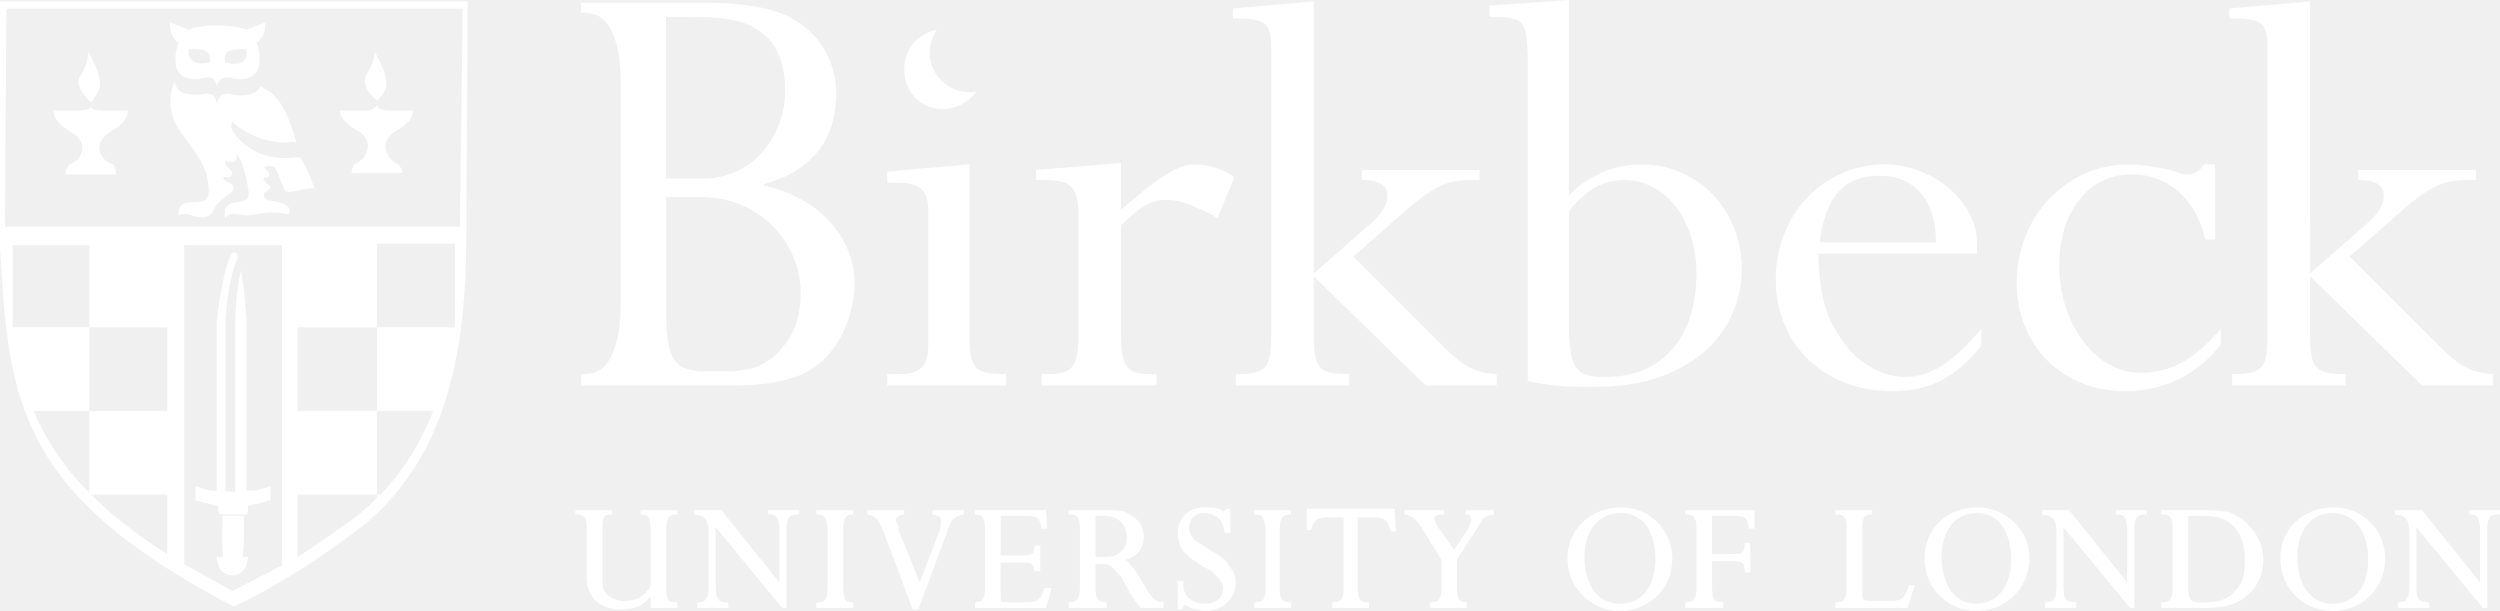
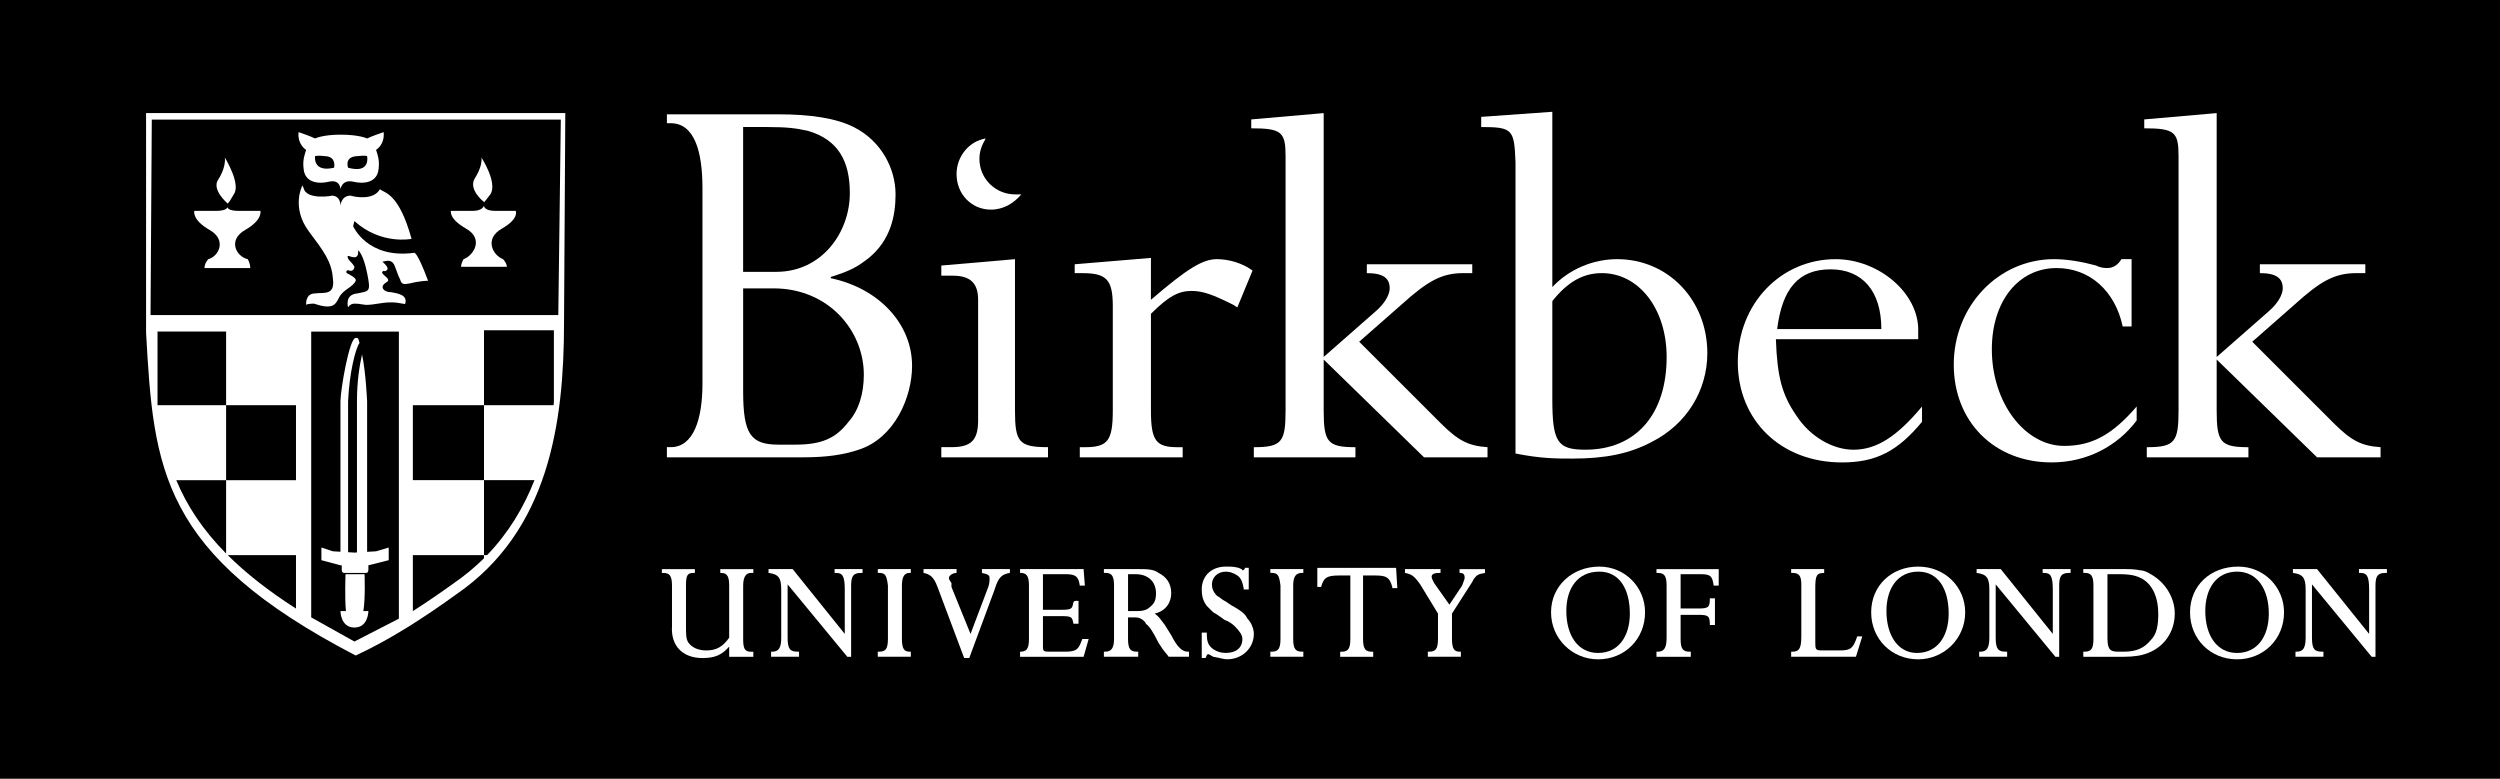
- <svg xmlns="http://www.w3.org/2000/svg" width="161" height="39.338" viewBox="0 0 161 39.338">
-   <path d="M49.194 11.956v-.09c1.46-.458 1.917-.73 2.738-1.37 1.55-1.278 1.917-3.013 1.917-4.564 0-1.826-1.006-3.833-3.013-4.837-1.278-.64-3.103-.913-5.385-.913h-8.031v.64h.274c1.735 0 2.282 2.098 2.282 4.653v14.057c0 2.554-.64 4.564-2.282 4.564h-.274v.73h9.766c1.735 0 2.92-.185 4.016-.548 2.556-.82 3.833-3.742 3.833-6.024 0-3.012-2.373-5.567-5.84-6.298zm-6.298-10.86h1.734c1.46 0 2.1.09 2.92.273 2.19.638 3.012 2.19 3.012 4.472 0 2.83-2.007 5.66-5.293 5.66h-2.374v-10.407zm7.574 21.174c-.91 1.188-1.915 1.643-3.832 1.643h-1.186c-2.008 0-2.555-.73-2.555-3.834v-7.393h2.19c3.924 0 6.48 3.012 6.48 6.206 0 1.37-.364 2.554-1.096 3.377zm11.958-.823c0 2.282.274 2.65 2.373 2.65v.728h-7.665v-.73h.73c1.37 0 1.916-.456 1.916-1.918v-8.67c0-1.186-.547-1.733-1.824-1.733h-.82v-.73l5.292-.457v10.86zm9.767-7.939c2.647-2.28 3.742-2.92 4.747-2.92.82 0 1.825.273 2.555.82l-1.095 2.647-.275-.182c-1.46-.73-2.19-1.004-3.012-1.004-.913 0-1.642.364-2.92 1.643v6.936c0 2.19.365 2.646 1.917 2.646h.365v.73h-7.392v-.73h.365c1.642 0 2.007-.457 2.007-2.647v-7.485c0-1.916-.457-2.373-2.19-2.373h-.548v-.64l5.475-.456v3.012zm12.412 4.107l3.74-3.286c.64-.55 1.004-1.188 1.004-1.644 0-.73-.454-1.095-1.64-1.095v-.638h7.574v.64h-.64c-1.55 0-2.554.546-4.47 2.28l-3.015 2.648 5.843 5.84c1.277 1.277 2.008 1.643 3.378 1.734v.73h-4.564l-7.21-7.028v3.65c0 2.282.273 2.647 2.28 2.647v.73h-7.3v-.73c2.007 0 2.28-.365 2.28-2.647v-18.252c0-1.734-.274-2.008-2.464-2.008v-.638l5.204-.456v17.523zm21.083-7.028c-1.732 0-3.47.73-4.655 2.01v-12.597l-5.11.365v.73c2.28 0 2.373.183 2.464 2.555v20.9c1.824.366 2.92.366 4.106.366 2.373 0 4.108-.365 5.66-1.188 2.555-1.277 4.016-3.74 4.016-6.388 0-3.832-2.83-6.753-6.482-6.753zm-2.28 13.69c-2.01 0-2.375-.546-2.375-3.65v-7.027c1.096-1.37 2.192-2.008 3.56-2.008 2.647 0 4.655 2.555 4.655 6.023 0 4.107-2.19 6.663-5.84 6.663zm19.257.001c-1.46 0-3.104-.912-4.107-2.464-1.004-1.46-1.37-2.738-1.46-5.475h10.223v-.55c.09-2.738-2.83-5.203-5.934-5.203-3.925 0-7.028 3.195-7.028 7.394 0 4.197 3.104 7.21 7.484 7.21 2.463 0 4.016-.82 5.75-2.918v-1.097c-1.826 2.193-3.287 3.103-4.93 3.103zm-1.643-12.96c2.28 0 3.65 1.55 3.65 4.29h-7.484c.366-2.92 1.553-4.29 3.834-4.29zm21.631 4.107h-.64c-.546-2.555-2.373-4.198-4.745-4.198-2.74 0-4.656 2.373-4.656 5.84 0 3.833 2.374 6.938 5.203 6.938 2.008 0 3.47-.822 5.202-2.83v1.003c-1.37 1.825-3.56 3.013-6.114 3.013-4.108 0-7.028-2.92-7.028-7.026 0-4.2 3.193-7.577 7.21-7.577.913 0 2.01.183 3.012.457.365.183.64.183.82.183.366 0 .732-.183 1.005-.64h.73v4.838zm6.115 2.19l3.742-3.286c.64-.55 1.005-1.188 1.005-1.644 0-.73-.458-1.095-1.644-1.095v-.638h7.576v.64h-.64c-1.554 0-2.558.546-4.474 2.28l-3.012 2.647 5.842 5.84c1.277 1.277 2.008 1.643 3.378 1.734v.73h-4.563l-7.21-7.028v3.65c0 2.282.274 2.647 2.28 2.647v.73h-7.302v-.73c2.008 0 2.28-.365 2.28-2.647v-18.251c0-1.734-.273-2.008-2.463-2.008v-.638l5.203-.456.003 17.523zm-106.877 20.809c-.547.64-1.095.822-1.917.822-1.46 0-2.282-.914-2.19-2.28v-2.922c0-.73-.184-.912-.64-.912h-.09v-.275h2.373v.275h-.092c-.457 0-.547.182-.547.912v2.83c0 .73 0 1.003.184 1.278.274.363.73.547 1.277.547.73 0 1.188-.274 1.644-.915v-3.742c0-.547-.09-.912-.547-.912h-.09v-.274h2.372v.275h-.183c-.273 0-.547.183-.547.913v3.833c0 .64.09.914.547.914h.182v.363h-1.735v-.73h-.002zm9.584-5.294h-.09c-.548 0-.73.184-.73.912v5.112h-.277l-4.29-5.202v3.833c0 .822.183 1.004.73 1.004h.09v.362h-2.007v-.362h.09c.457 0 .64-.275.64-1.004v-3.468c0-.822-.183-1.096-.913-1.188v-.275h1.734l3.743 4.657v-3.194c0-1.004-.183-1.188-.64-1.188h-.09v-.275h2.008l.002.275zm86.796 0h-.092c-.546 0-.73.184-.73.912v5.112h-.272l-4.29-5.202v3.833c0 .822.184 1.004.73 1.004h.092v.362h-2.01v-.362h.094c.455 0 .64-.275.64-1.004v-3.468c0-.822-.185-1.096-.915-1.188v-.275h1.733l3.74 4.657v-3.194c0-1.004-.182-1.188-.638-1.188h-.092v-.275h2.008v.275h.003zm22.727 0h-.09c-.55 0-.73.184-.73.912v5.112h-.275l-4.29-5.202v3.833c0 .822.184 1.004.73 1.004h.092v.362h-2.008v-.362h.09c.456 0 .64-.275.64-1.004v-3.468c0-.822-.184-1.096-.914-1.188v-.275h1.734l3.742 4.657v-3.194c0-1.004-.183-1.188-.64-1.188h-.092v-.275h2.011v.275zm-106.056 6.023h-2.374v-.363h.092c.456 0 .64-.184.64-.914v-3.833c-.092-.73-.184-.912-.64-.912h-.09v-.274h2.372v.275h-.09c-.366 0-.55.274-.55.913v3.833c0 .73.184.914.55.914h.09v.363zm28.202 0h-2.372v-.363h.092c.455 0 .64-.184.64-.914v-3.833c-.093-.73-.185-.912-.64-.912h-.092v-.274h2.372v.275h-.09c-.458 0-.64.274-.64.913v3.833c0 .73.182.914.64.914h.09v.363zm-21.083-6.023c-.548.092-.822.273-1.096 1.188l-1.825 4.927h-.365l-1.916-5.11c-.273-.73-.547-.914-1.003-1.004v-.274h2.374v.275c-.273 0-.547.185-.547.366 0 .092 0 .092.182.365v.274l1.37 3.378 1.277-3.378c.09-.273.09-.455.09-.64s-.09-.274-.547-.364v-.275h2.008v.275zm5.387.912h-.366c-.09-.64-.274-.822-1.004-.822h-1.642v2.558h1.37c.73 0 .73-.092.82-.55l.092-.09h.274v1.644h-.365c-.092-.457-.092-.55-.823-.55h-1.37v2.1c0 .458 0 .458.64.458h.913c.913 0 1.004-.184 1.278-.914h.456l-.365 1.277h-4.565v-.363c.456 0 .64-.184.64-.914v-3.836c0-.728-.185-.91-.64-.91v-.276h4.563l.09 1.188zm7.39 4.748c-.364 0-.728-.275-1.186-1.186l-.457-.73c-.365-.457-.365-.547-.73-.822.82-.184 1.187-.822 1.187-1.462 0-.73-.365-1.186-.913-1.46-.364-.274-.82-.274-1.55-.274h-2.374v.275h.09c.458 0 .64.183.64.913v3.833c0 .64-.183.914-.64.914h-.09v.363h2.464v-.363h-.09c-.457 0-.64-.184-.64-.914v-1.55h.275c.365 0 .457 0 .64.09.182.093.364.274.364.366.273.184.547.64.912 1.37.456.73.548.73.73 1h1.46v-.362h-.09zm-2.736-3.194c-.183.182-.456.273-.82.273h-.73v-2.649h.546c.913 0 1.46.547 1.46 1.37 0 .455-.09.73-.456 1.004zm7.119-1.278h-.365v-.092c-.092-.457-.184-.73-.457-.914-.274-.182-.547-.273-.82-.273-.64 0-1.004.454-1.004.91 0 .276.09.55.365.824l.548.365c.183.09.365.272.73.454.457.273.73.455.913.822.275.273.458.73.458 1.094 0 1.004-.822 1.826-1.917 1.826-.273 0-.455-.092-1.002-.184-.183-.092-.274-.184-.365-.184-.09 0-.09.092-.183.275h-.275v-1.821h.365v.09c0 .55.09.822.457 1.096.274.184.547.273.913.273.73 0 1.186-.366 1.186-1.005 0-.273-.183-.547-.547-.912-.183-.182-.457-.365-.73-.457-.366-.273-.64-.455-.82-.547l-.458-.456c-.274-.365-.365-.73-.365-1.187 0-1.004.73-1.643 1.734-1.643.366 0 .548 0 .913.09.183.092.274.092.274.184.092 0 .184-.092.184-.184h.275l-.002 1.554zm10.589-1.553l.09 1.46h-.365v-.09c-.183-.64-.364-.823-1.187-.823h-.912v4.563c0 .73.183.914.64.914h.09v.362h-2.372v-.362h.092c.456 0 .64-.184.64-.914v-4.563h-.823c-.912 0-1.094.184-1.277.822h-.273v-1.37h5.657zm6.388.365c-.458.092-.55.092-.823.457l-.092.182-1.46 2.28v1.825c0 .73.183.914.547.914h.092v.362h-2.372v-.362h.09c.457 0 .64-.184.64-.914v-1.824l-1.277-2.1c-.455-.64-.64-.73-1.094-.82v-.276h2.556v.275h-.092c-.364 0-.547.09-.547.274 0 0 0 .092.09.275l.093.18 1.095 1.553.913-1.37c.09-.273.183-.455.183-.547 0-.273-.09-.363-.364-.363v-.275h1.827v.273h-.005zm8.213-.455c-1.917 0-3.47 1.367-3.47 3.286 0 1.917 1.553 3.378 3.378 3.378 1.92 0 3.378-1.46 3.378-3.377 0-1.826-1.46-3.285-3.285-3.285zm-.09 6.206c-1.46 0-2.282-1.276-2.282-3.01 0-1.645.82-2.832 2.373-2.832 1.46 0 2.19 1.28 2.19 3.013 0 1.644-.82 2.83-2.28 2.83zm22.999-6.206c-1.916 0-3.378 1.367-3.378 3.286 0 1.917 1.462 3.378 3.378 3.378 1.825 0 3.376-1.46 3.376-3.377 0-1.826-1.46-3.285-3.376-3.285zm-.092 6.206c-1.368 0-2.19-1.276-2.19-3.01 0-1.645.82-2.832 2.282-2.832 1.46 0 2.19 1.28 2.19 3.013 0 1.644-.82 2.83-2.282 2.83zm23.092-6.206c-2.008 0-3.47 1.367-3.47 3.286 0 1.917 1.462 3.378 3.378 3.378s3.378-1.46 3.378-3.377c-.002-1.826-1.462-3.285-3.286-3.285zm-.092 6.206c-1.46 0-2.28-1.276-2.28-3.01 0-1.645.82-2.832 2.28-2.832s2.28 1.28 2.28 3.013c.002 1.644-.82 2.83-2.28 2.83zm-37.238-4.839h-.365c-.09-.64-.183-.822-.913-.822h-1.46v2.466h1.277c.73 0 .823-.092.823-.73h.365v1.916h-.365c0-.64-.092-.73-.822-.73h-1.276v1.733c0 .73.183.914.64.914h.09v.362h-2.464v-.362h.09c.46 0 .64-.275.64-1.006v-3.74c0-.73-.18-.913-.64-.913h-.09v-.274h4.473v1.186zm9.858 5.111h-4.655v-.363h.092c.456 0 .64-.184.64-1.096v-3.741c0-.64-.184-.822-.64-.822h-.092v-.274h2.373v.275c-.548 0-.64.185-.64 1.097v3.833c0 .547 0 .64.456.64h1.369c.73 0 .912-.185 1.186-1.005h.364l-.454 1.458zm21.174-5.933c-.275-.184-.55-.275-.73-.275-.457-.092-.73-.092-1.46-.092h-2.648v.275h.09c.458 0 .64.184.64.912v3.835c0 .73-.182.914-.64.914h-.09v.362h2.92c.73 0 1.28-.09 1.735-.273 1.187-.456 1.917-1.554 1.917-2.83 0-1.187-.73-2.28-1.733-2.83zm0 4.747c-.457.547-1.005.822-1.918.822h-.455c-.638 0-.73-.276-.73-1.097v-4.472h.822c.82 0 1.277.093 1.733.366.73.455 1.096 1.37 1.096 2.464 0 .824-.09 1.462-.546 1.917zm-81.596-32.034c-1.368 0-2.555-1.096-2.555-2.555 0-.548.184-1.003.457-1.46-1.187.183-2.1 1.277-2.1 2.556 0 1.46 1.096 2.555 2.465 2.555.912 0 1.642-.458 2.19-1.096h-.457zm-54.944 5.293c0-.365-.183-.64-.183-.64-.82-.182-1.46-1.367-.18-2.098 1.276-.73 1.094-1.368 1.094-1.368h-1.55c-.824 0-.824-.274-.824-.274s0 .274-.82.274h-1.554s-.184.64 1.095 1.37c1.277.73.64 1.915-.09 2.098 0 0-.275.274-.275.64h3.286v-.002zm-1.644-4.654s-1.186-1.002-.64-1.734c0 0 .55-.822.457-1.55 0 0 1.187 1.916.64 2.646-.457.82-.457.638-.457.638zm20.08 4.563c0-.274-.274-.548-.274-.548-.73-.273-1.37-1.46-.09-2.19 1.277-.73 1.002-1.277 1.002-1.277h-1.46c-.822 0-.822-.365-.822-.365s-.09.365-.82.365h-1.552s-.184.547 1.096 1.278c1.277.73.548 1.916-.183 2.19 0 0-.183.273-.183.547h3.286zm-1.643-4.655s-1.187-.913-.64-1.735c0 0 .55-.82.457-1.46 0 0 1.186 1.825.64 2.647-.548.73-.457.548-.457.548zm-7.209-5.02s-.822.274-1.187.456c0 0-.547-.274-1.916-.274-1.277 0-1.826.274-1.826.274-.365-.182-1.187-.456-1.187-.456-.088.914.55 1.278.55 1.278-.09.274-.274.73-.183 1.368.09 1.004 1.094 1.096 1.825.913.822-.185.822.547.822.547s.09-.73.913-.548c.73.182 1.734.09 1.825-.914.09-.64-.09-1.095-.183-1.368 0 0 .64-.364.548-1.278zm-3.56 2.556c-1.55.365-1.37-.822-1.37-.822s.092-.09.822 0c.73.092.548.822.548.822zm1.004 0s-.274-.73.547-.822c.82-.092.82 0 .82 0s.275 1.278-1.368.822zm2.282 1.551c-.456.82-1.826.547-2.1.456-.64 0-.73.64-.73.73 0-.09 0-.73-.638-.73.182 0-1.826.365-2.008-.548l-.09-.182s-.822 1.55.455 3.285c1.096 1.46 1.644 2.19 1.734 3.378.183 1.277-.64 1.003-1.278 1.094-.73 0-.64.822-.64.822.09-.09.548-.09.548-.09 1.37.455 1.552.09 1.826-.458.273-.548 1.003-.73 1.186-1.187.09-.182-.456-.456-.64-.547-.09-.09 0-.274.184-.183.274.09.365-.183.365-.274-.092-.183-.275-.365-.366-.457-.09-.092-.274-.456.09-.274.55.183.55-.182.55-.456 0 0 .364.274.638 1.643.274 1.367.183 1.276-.73 1.46-.913.09-.64 1.002-.64 1.002.092-.182.274-.274.457-.274s.273 0 .82.09c.64 0 1.095-.182 1.826-.182.64 0 1.003.183 1.003.09.183-.638-.548-.73-1.004-.82-.547 0-.82-.365-.456-.64.274-.182.274-.182.182-.364-.182-.183-.456-.365-.365-.458.09-.182.183.09.365-.182.09-.183-.365-.548-.365-.548.365-.09.73-.183.913.365.183.455.183.547.365.912.09.365.274.365.73.274.73-.183 1.277-.183 1.277-.183-.822-2.19-1.004-2.007-1.004-2.007-3.376.456-4.38-1.917-4.38-1.917l.09-.366c1.917 1.734 4.108 1.278 4.108 1.278-.913-3.28-1.917-3.28-2.282-3.555zm-16.794-5.477v15.79c.548 9.765 1.003 15.88 15.06 23.183 2.554-1.188 4.93-2.738 7.21-4.382 6.663-4.56 7.758-12.32 7.758-19.53l.09-15.06h-30.118zm10.77 35.602c-2.014-1.29-3.62-2.56-4.904-3.84h4.904v3.84zm0-9.225h-5.02v5.268c-1.694-1.71-2.817-3.443-3.58-5.268h3.58v-5.387h-4.928v-5.29h4.928v5.293h5.02v5.387zm7.393 9.95l-3.195 1.643-3.104-1.732v-20.538h6.3v20.627zm6.114-4.34c-.65.643-1.375 1.248-2.184 1.803-.956.688-1.93 1.36-2.926 1.994v-4.02h5.11v.223zm5.02-11.18l-.024.185h-4.995v5.384h3.626c-.774 1.97-1.87 3.797-3.406 5.388h-.22v-5.388h-5.11v-5.384h5.11v-5.385h5.02v5.2zm.32-6.294h-29.297l.09-14.04h29.39l-.183 14.04zm-13.097 16.975l-.64.038v-10.808s-.09-2.1-.365-3.376c-.182.822-.365 1.917-.365 3.376v10.852l-.182.012-.457-.028v-10.836c.093-2.098.548-3.833.822-4.197-.09-.364-.09-.364-.275-.364-.456 0-1.094 3.742-1.094 4.562v10.804l-.548-.034-.82-.27v.91l1.37.366h.09v.273c0 .092 0 .275.183.275h1.549c.183 0 .183-.184.183-.275v-.273l1.46-.367v-.91l-.91.27zm-.82 1.644h-1.37s-.067 1.75.03 2.647h-.396s0 1.185 1.003 1.185c1.004 0 1.004-1.186 1.004-1.186h-.36c.155-.897.09-2.648.09-2.648z" fill="#fff" />
+ <svg xmlns="http://www.w3.org/2000/svg" version="1.1" x="0px" y="0px" width="125.207px" height="39px" viewBox="25.271 7.871 125.207 39" enable-background="new 25.271 7.871 125.207 39" xml:space="preserve">
+   <g id="Layer_2">
+     <polygon points="25.271,7.871 150.478,7.871 150.478,46.872 25.271,46.872  " />
+   </g>
+   <g id="Layer_1">
+     <path fill="#FFFFFF" d="M66.879,21.804v-0.063c1.018-0.318,1.335-0.509,1.909-0.955c1.082-0.891,1.335-2.1,1.335-3.181   c0-1.273-0.7-2.672-2.099-3.372c-0.891-0.445-2.163-0.636-3.754-0.636h-5.599v0.445h0.191c1.209,0,1.59,1.463,1.59,3.244v9.799   c0,1.78-0.445,3.181-1.59,3.181h-0.191v0.509h6.808c1.209,0,2.036-0.128,2.799-0.382c1.782-0.572,2.672-2.608,2.672-4.199   C70.951,24.095,69.296,22.313,66.879,21.804z M62.489,14.233h1.208c1.018,0,1.463,0.063,2.036,0.191   c1.526,0.445,2.1,1.526,2.1,3.118c0,1.972-1.399,3.944-3.69,3.944h-1.654V14.233z M67.769,28.994   c-0.636,0.827-1.335,1.146-2.671,1.146h-0.827c-1.399,0-1.781-0.51-1.781-2.673v-5.153h1.527c2.735,0,4.517,2.1,4.517,4.326   C68.533,27.594,68.279,28.42,67.769,28.994z" />
+     <path fill="#FFFFFF" d="M76.104,28.42c0,1.591,0.191,1.846,1.654,1.846v0.509h-5.344v-0.509h0.509c0.955,0,1.335-0.318,1.335-1.336   v-6.043c0-0.828-0.382-1.209-1.272-1.209h-0.572v-0.508l3.69-0.319V28.42L76.104,28.42z" />
+     <path fill="#FFFFFF" d="M82.912,22.887c1.845-1.591,2.608-2.037,3.309-2.037c0.572,0,1.272,0.191,1.781,0.573l-0.763,1.845   l-0.191-0.126c-1.017-0.51-1.527-0.7-2.1-0.7c-0.636,0-1.145,0.254-2.035,1.146v4.835c0,1.526,0.254,1.845,1.336,1.845h0.254v0.509   h-5.153v-0.509h0.254c1.145,0,1.399-0.318,1.399-1.845v-5.218c0-1.335-0.318-1.654-1.526-1.654h-0.382v-0.445l3.818-0.318   L82.912,22.887L82.912,22.887z" />
+     <path fill="#FFFFFF" d="M91.564,25.749l2.608-2.29c0.445-0.382,0.699-0.827,0.699-1.145c0-0.508-0.317-0.764-1.145-0.764v-0.445   h5.28v0.445h-0.445c-1.082,0-1.781,0.382-3.117,1.591l-2.101,1.845l4.073,4.071c0.891,0.891,1.399,1.146,2.354,1.21v0.508H96.59   l-5.025-4.898v2.545c0,1.591,0.19,1.846,1.59,1.846v0.508h-5.089v-0.508c1.4,0,1.59-0.255,1.59-1.846V15.696   c0-1.208-0.192-1.399-1.719-1.399v-0.445l3.628-0.317V25.749L91.564,25.749z" />
+     <path fill="#FFFFFF" d="M106.261,20.85c-1.208,0-2.418,0.51-3.245,1.4v-8.78l-3.562,0.254v0.509c1.59,0,1.654,0.127,1.718,1.781   v14.57c1.272,0.254,2.035,0.254,2.863,0.254c1.654,0,2.864-0.254,3.945-0.827c1.78-0.891,2.799-2.608,2.799-4.453   C110.778,22.887,108.806,20.85,106.261,20.85z M104.67,30.393c-1.399,0-1.654-0.381-1.654-2.544V22.95   c0.764-0.955,1.528-1.4,2.481-1.4c1.846,0,3.244,1.781,3.244,4.199C108.741,28.612,107.215,30.393,104.67,30.393z" />
+     <path fill="#FFFFFF" d="M118.095,30.394c-1.019,0-2.163-0.636-2.863-1.718c-0.7-1.018-0.955-1.909-1.019-3.816h7.127v-0.001v-0.382   c0.062-1.909-1.973-3.626-4.136-3.626c-2.736,0-4.899,2.227-4.899,5.154c0,2.926,2.163,5.026,5.217,5.026   c1.718,0,2.8-0.572,4.009-2.035v-0.764C120.257,29.758,119.239,30.394,118.095,30.394z M116.95,21.36   c1.59,0,2.544,1.082,2.544,2.99h-5.218C114.531,22.313,115.359,21.36,116.95,21.36z" />
+     <path fill="#FFFFFF" d="M132.027,24.222h-0.445c-0.381-1.781-1.654-2.926-3.308-2.926c-1.91,0-3.246,1.655-3.246,4.072   c0,2.672,1.654,4.835,3.627,4.835c1.4,0,2.418-0.573,3.626-1.973v0.7c-0.953,1.271-2.479,2.1-4.261,2.1   c-2.864,0-4.899-2.036-4.899-4.899c0-2.927,2.227-5.281,5.025-5.281c0.637,0,1.401,0.127,2.1,0.318   c0.255,0.127,0.445,0.127,0.572,0.127c0.255,0,0.51-0.127,0.7-0.445h0.509V24.222L132.027,24.222z" />
+     <path fill="#FFFFFF" d="M136.29,25.749l2.608-2.29c0.445-0.382,0.7-0.827,0.7-1.145c0-0.508-0.318-0.764-1.146-0.764v-0.445h5.281   v0.445h-0.445c-1.083,0-1.783,0.382-3.118,1.591l-2.1,1.845l4.072,4.071c0.891,0.891,1.399,1.146,2.354,1.21v0.508h-3.181   l-5.027-4.898v2.545c0,1.591,0.191,1.846,1.59,1.846v0.508h-5.09v-0.508c1.4,0,1.591-0.255,1.591-1.846V15.696   c0-1.208-0.191-1.399-1.718-1.399v-0.445l3.627-0.317V25.749L136.29,25.749z" />
+     <path fill="#FFFFFF" d="M61.789,40.255c-0.381,0.445-0.763,0.573-1.336,0.573c-1.018,0-1.59-0.638-1.527-1.591v-2.036   c0-0.509-0.128-0.636-0.445-0.636h-0.063v-0.191h1.654v0.191h-0.063c-0.318,0-0.382,0.127-0.382,0.636v1.973   c0,0.51,0,0.699,0.127,0.891c0.191,0.254,0.509,0.382,0.891,0.382c0.509,0,0.827-0.19,1.145-0.637v-2.48v-0.128   c0-0.381-0.063-0.636-0.381-0.636h-0.064v-0.191h1.655v0.191h-0.127c-0.191,0-0.382,0.127-0.382,0.636v2.672   c0,0.445,0.063,0.638,0.382,0.638h0.127v0.253h-1.209V40.255L61.789,40.255z" />
+     <path fill="#FFFFFF" d="M68.47,36.565h-0.063c-0.382,0-0.509,0.128-0.509,0.636v3.563h-0.191l-2.99-3.626l0,0v2.672   c0,0.573,0.127,0.699,0.509,0.699h0.063v0.254h-1.4v-0.254h0.063c0.318,0,0.445-0.191,0.445-0.699v-2.418   c0-0.572-0.127-0.764-0.636-0.827v-0.192h1.209l2.609,3.246l0,0v-2.227c0-0.699-0.127-0.827-0.445-0.827H67.07v-0.192h1.399   L68.47,36.565L68.47,36.565z" />
+     <path fill="#FFFFFF" d="M128.974,36.565h-0.064c-0.381,0-0.509,0.128-0.509,0.636v3.563h-0.19l-2.99-3.626l0,0v2.672   c0,0.573,0.128,0.699,0.509,0.699h0.064v0.254h-1.401v-0.254h0.065c0.317,0,0.445-0.191,0.445-0.699v-2.418   c0-0.572-0.128-0.764-0.638-0.827v-0.192h1.209l2.607,3.246l0,0v-2.227c0-0.699-0.127-0.827-0.445-0.827h-0.063v-0.192h1.399v0.192   H128.974z" />
+     <path fill="#FFFFFF" d="M144.815,36.565h-0.063c-0.382,0-0.51,0.128-0.51,0.636v3.563h-0.191l-2.99-3.626l0,0v2.672   c0,0.573,0.128,0.699,0.511,0.699h0.062v0.254h-1.399v-0.254h0.064c0.316,0,0.445-0.191,0.445-0.699v-2.418   c0-0.572-0.129-0.764-0.638-0.827v-0.192h1.209l2.608,3.246l0,0v-2.227c0-0.699-0.127-0.827-0.445-0.827h-0.063v-0.192h1.399   L144.815,36.565L144.815,36.565z" />
+     <path fill="#FFFFFF" d="M70.887,40.763h-1.654v-0.254h0.063c0.318,0,0.445-0.128,0.445-0.637v-2.672   c-0.063-0.509-0.127-0.637-0.445-0.637h-0.063v-0.191h1.654v0.191h-0.063c-0.254,0-0.382,0.191-0.382,0.637v2.672   c0,0.509,0.128,0.637,0.382,0.637h0.063V40.763L70.887,40.763z" />
+     <path fill="#FFFFFF" d="M90.546,40.763h-1.653v-0.254h0.064c0.316,0,0.444-0.128,0.444-0.637v-2.672   c-0.063-0.509-0.128-0.637-0.444-0.637h-0.064v-0.191h1.653v0.191h-0.062c-0.319,0-0.446,0.191-0.446,0.637v2.672   c0,0.509,0.127,0.637,0.446,0.637h0.062V40.763L90.546,40.763z" />
+     <path fill="#FFFFFF" d="M75.85,36.565c-0.382,0.063-0.573,0.19-0.764,0.827l-1.272,3.435h-0.255l-1.336-3.562   c-0.19-0.51-0.381-0.638-0.699-0.7v-0.192h1.654v0.192c-0.191,0-0.382,0.128-0.382,0.255c0,0.062,0,0.062,0.127,0.254v0.191   l0.955,2.354l0.89-2.354c0.063-0.191,0.063-0.318,0.063-0.445c0-0.128-0.063-0.192-0.382-0.255v-0.192h1.4V36.565L75.85,36.565z" />
+     <path fill="#FFFFFF" d="M79.604,37.201h-0.254c-0.063-0.445-0.191-0.573-0.7-0.573h-1.145v1.782h0.955   c0.508,0,0.508-0.064,0.572-0.383c0,0,0,0,0.063-0.062h0.191v1.145h-0.254c-0.063-0.317-0.063-0.382-0.572-0.382h-0.955v1.464   c0,0.318,0,0.318,0.445,0.318h0.636c0.636,0,0.7-0.128,0.891-0.637h0.318l-0.254,0.891h-3.182v-0.254l0,0   c0.317,0,0.445-0.128,0.445-0.637v-2.545V37.2c0-0.508-0.128-0.637-0.445-0.637l0,0v-0.191h3.181L79.604,37.201L79.604,37.201z" />
+     <path fill="#FFFFFF" d="M84.756,40.509c-0.254,0-0.508-0.191-0.827-0.827l-0.318-0.509c-0.254-0.318-0.254-0.382-0.509-0.573   c0.572-0.128,0.827-0.573,0.827-1.019c0-0.508-0.254-0.826-0.636-1.018c-0.254-0.191-0.573-0.191-1.082-0.191h-1.654v0.191h0.063   c0.319,0,0.445,0.128,0.445,0.637v2.672c0,0.445-0.127,0.637-0.445,0.637h-0.063v0.254h1.718v-0.254h-0.064   c-0.318,0-0.445-0.128-0.445-0.637v-1.081h0.191c0.254,0,0.319,0,0.445,0.063c0.128,0.064,0.254,0.19,0.254,0.255   c0.191,0.127,0.382,0.445,0.636,0.954c0.318,0.509,0.382,0.509,0.509,0.699h1.018v-0.254H84.756z M82.849,38.283   c-0.127,0.127-0.318,0.191-0.573,0.191h-0.509v-1.846h0.381c0.636,0,1.018,0.382,1.018,0.955   C83.167,37.901,83.103,38.091,82.849,38.283z" />
+     <path fill="#FFFFFF" d="M87.811,37.392h-0.254v-0.064c-0.064-0.317-0.128-0.508-0.318-0.636c-0.191-0.128-0.382-0.191-0.572-0.191   c-0.445,0-0.7,0.317-0.7,0.637c0,0.19,0.064,0.382,0.255,0.573c0.127,0.062,0.254,0.19,0.381,0.254   c0.128,0.062,0.254,0.19,0.509,0.317c0.318,0.19,0.509,0.317,0.636,0.573c0.191,0.19,0.319,0.508,0.319,0.763   c0,0.7-0.573,1.272-1.337,1.272c-0.191,0-0.318-0.063-0.699-0.127c-0.128-0.064-0.191-0.128-0.254-0.128s-0.063,0.063-0.128,0.191   h-0.191v-1.272h0.254v0.063c0,0.382,0.063,0.573,0.318,0.764c0.191,0.128,0.382,0.19,0.636,0.19c0.509,0,0.827-0.254,0.827-0.699   c0-0.19-0.127-0.382-0.382-0.636c-0.127-0.128-0.318-0.255-0.509-0.319c-0.254-0.19-0.445-0.317-0.572-0.381   c-0.064-0.064-0.191-0.191-0.319-0.318c-0.191-0.254-0.254-0.508-0.254-0.826c0-0.699,0.509-1.145,1.209-1.145   c0.254,0,0.381,0,0.636,0.062c0.128,0.064,0.191,0.064,0.191,0.128c0.064,0,0.128-0.063,0.128-0.128l0,0h0.191L87.811,37.392   L87.811,37.392z" />
+     <path fill="#FFFFFF" d="M95.191,36.31l0.062,1.018H95v-0.062c-0.127-0.445-0.254-0.573-0.827-0.573h-0.636v3.181   c0,0.509,0.128,0.637,0.445,0.637h0.063v0.254h-1.654v-0.254h0.064c0.318,0,0.445-0.128,0.445-0.637v-3.181h-0.573   c-0.636,0-0.763,0.128-0.891,0.573h-0.19V36.31H95.191L95.191,36.31z" />
+     <path fill="#FFFFFF" d="M99.645,36.565c-0.318,0.063-0.382,0.063-0.573,0.317l-0.063,0.128L97.99,38.6v1.272   c0,0.509,0.127,0.637,0.381,0.637h0.064v0.254h-1.654v-0.254h0.063c0.318,0,0.445-0.128,0.445-0.637V38.6l-0.891-1.463   c-0.317-0.445-0.445-0.51-0.763-0.573v-0.191h1.781v0.191h-0.064c-0.254,0-0.381,0.063-0.381,0.191c0,0,0,0.064,0.062,0.191   l0.064,0.127l0.764,1.081l0.637-0.954c0.063-0.19,0.127-0.317,0.127-0.381c0-0.191-0.063-0.254-0.255-0.254v-0.191h1.273   L99.645,36.565L99.645,36.565z" />
+     <path fill="#FFFFFF" d="M105.37,36.248c-1.336,0-2.418,0.953-2.418,2.29c0,1.336,1.082,2.354,2.354,2.354   c1.338,0,2.354-1.018,2.354-2.354C107.66,37.265,106.644,36.248,105.37,36.248z M105.308,40.573c-1.019,0-1.591-0.891-1.591-2.099   c-0.001-1.146,0.571-1.974,1.653-1.974c1.019,0,1.528,0.892,1.528,2.1C106.898,39.746,106.324,40.573,105.308,40.573z" />
+     <path fill="#FFFFFF" d="M121.34,36.248c-1.336,0-2.355,0.953-2.355,2.29c0,1.336,1.02,2.354,2.355,2.354   c1.271,0,2.353-1.018,2.353-2.354C123.692,37.265,122.676,36.248,121.34,36.248z M121.275,40.573c-0.953,0-1.526-0.891-1.526-2.099   c0-1.146,0.572-1.974,1.591-1.974c1.018,0,1.526,0.892,1.526,2.1C122.866,39.746,122.294,40.573,121.275,40.573z" />
+     <path fill="#FFFFFF" d="M137.372,36.248c-1.399,0-2.418,0.953-2.418,2.29c0,1.336,1.019,2.354,2.354,2.354   c1.335,0,2.354-1.018,2.354-2.354C139.661,37.265,138.644,36.248,137.372,36.248z M137.309,40.573   c-1.018,0-1.591-0.891-1.591-2.099c0-1.146,0.572-1.974,1.591-1.974s1.59,0.892,1.59,2.1   C138.898,39.746,138.325,40.573,137.309,40.573z" />
+     <path fill="#FFFFFF" d="M111.351,37.201h-0.255c-0.063-0.445-0.127-0.573-0.637-0.573h-1.018v1.718h0.891   c0.51,0,0.573-0.063,0.573-0.509h0.255v1.336h-0.255c0-0.445-0.063-0.509-0.573-0.509h-0.891v1.209   c0,0.509,0.128,0.637,0.445,0.637h0.064v0.254h-1.718v-0.254h0.062c0.319,0,0.445-0.191,0.445-0.701v-2.607   c0-0.509-0.126-0.637-0.445-0.637h-0.062v-0.191h3.117V37.201L111.351,37.201z" />
+     <path fill="#FFFFFF" d="M118.222,40.763h-3.245v-0.254h0.064c0.317,0,0.445-0.128,0.445-0.764v-2.418v-0.189   c0-0.445-0.128-0.573-0.445-0.573h-0.064v-0.192h1.654v0.192l0,0c-0.382,0-0.445,0.128-0.445,0.763v2.418V40   c0,0.381,0,0.445,0.317,0.445h0.255h0.7c0.508,0,0.636-0.128,0.826-0.7h0.254L118.222,40.763L118.222,40.763z" />
+     <path fill="#FFFFFF" d="M132.982,36.626c-0.192-0.127-0.383-0.191-0.51-0.191c-0.318-0.063-0.509-0.063-1.019-0.063h-1.845v0.191   h0.063c0.318,0,0.445,0.129,0.445,0.637v2.673c0,0.509-0.127,0.637-0.445,0.637h-0.063v0.254h0.001h2.034   c0.51,0,0.893-0.062,1.21-0.191c0.826-0.316,1.336-1.082,1.336-1.973C134.19,37.773,133.681,37.009,132.982,36.626z    M132.982,39.936c-0.319,0.382-0.701,0.573-1.338,0.573h-0.316c-0.445,0-0.51-0.191-0.51-0.764v-3.117h0.572   c0.573,0,0.891,0.064,1.209,0.254c0.509,0.318,0.764,0.955,0.764,1.718C133.363,39.173,133.3,39.619,132.982,39.936z" />
+     <path fill="#FFFFFF" d="M76.104,17.606c-0.954,0-1.781-0.764-1.781-1.781c0-0.382,0.127-0.699,0.318-1.018l0,0   c-0.827,0.128-1.463,0.891-1.463,1.782c0,1.018,0.764,1.781,1.718,1.781c0.636,0,1.145-0.318,1.527-0.764H76.104L76.104,17.606z" />
+     <path fill="#FFFFFF" d="M37.804,21.295c0-0.254-0.127-0.445-0.127-0.445c-0.572-0.127-1.018-0.954-0.127-1.463   c0.891-0.509,0.763-0.954,0.763-0.954h-1.082c-0.573,0-0.573-0.191-0.573-0.191s0,0.191-0.573,0.191h-1.082   c0,0-0.128,0.445,0.764,0.954c0.891,0.509,0.445,1.335-0.063,1.463c0,0-0.191,0.191-0.191,0.445H37.804L37.804,21.295z" />
+     <path fill="#FFFFFF" d="M36.659,18.051c0,0-0.827-0.7-0.445-1.209c0,0,0.382-0.572,0.318-1.081c0,0,0.827,1.336,0.445,1.845   C36.659,18.178,36.659,18.051,36.659,18.051L36.659,18.051z" />
+     <path fill="#FFFFFF" d="M50.655,21.232c0-0.191-0.191-0.382-0.191-0.382c-0.508-0.19-0.955-1.018-0.063-1.526   c0.891-0.509,0.699-0.891,0.699-0.891h-1.018c-0.573,0-0.573-0.254-0.573-0.254s-0.063,0.254-0.572,0.254h-1.082   c0,0-0.128,0.382,0.763,0.891c0.891,0.508,0.382,1.336-0.127,1.526c0,0-0.128,0.191-0.128,0.382H50.655L50.655,21.232z" />
+     <path fill="#FFFFFF" d="M49.51,17.987c0,0-0.827-0.636-0.445-1.209c0,0,0.382-0.572,0.318-1.018c0,0,0.827,1.272,0.445,1.845   C49.447,18.115,49.51,17.987,49.51,17.987L49.51,17.987z" />
+     <path fill="#FFFFFF" d="M44.485,14.488c0,0-0.573,0.191-0.828,0.318c0,0-0.382-0.191-1.335-0.191c-0.891,0-1.272,0.191-1.272,0.191   c-0.254-0.127-0.827-0.318-0.827-0.318c-0.063,0.636,0.382,0.891,0.382,0.891c-0.063,0.191-0.191,0.509-0.127,0.954   c0.063,0.7,0.763,0.764,1.272,0.637c0.573-0.128,0.573,0.382,0.573,0.382s0.063-0.509,0.636-0.382   c0.509,0.127,1.208,0.063,1.272-0.637c0.064-0.445-0.063-0.763-0.127-0.954C44.103,15.379,44.548,15.125,44.485,14.488z    M42.003,16.27c-1.081,0.254-0.954-0.573-0.954-0.573s0.063-0.063,0.572,0C42.131,15.761,42.003,16.27,42.003,16.27z M42.703,16.27   c0,0-0.191-0.509,0.381-0.573c0.573-0.064,0.573,0,0.573,0S43.849,16.588,42.703,16.27z" />
+     <path fill="#FFFFFF" d="M44.294,17.351c-0.318,0.572-1.273,0.381-1.464,0.317c-0.445,0-0.508,0.445-0.508,0.509   c0-0.063,0-0.509-0.445-0.509c0.126,0-1.272,0.254-1.4-0.382l-0.063-0.126c0,0-0.573,1.082,0.318,2.29   c0.764,1.018,1.146,1.527,1.209,2.354c0.127,0.891-0.445,0.7-0.891,0.763c-0.509,0-0.445,0.573-0.445,0.573   c0.063-0.063,0.382-0.063,0.382-0.063c0.954,0.318,1.082,0.063,1.272-0.318c0.191-0.382,0.7-0.509,0.827-0.827   c0.063-0.127-0.318-0.318-0.445-0.382c-0.063-0.063,0-0.191,0.127-0.127c0.191,0.063,0.254-0.127,0.254-0.191   c-0.063-0.127-0.191-0.254-0.254-0.318c-0.063-0.064-0.191-0.318,0.063-0.191c0.382,0.127,0.382-0.127,0.382-0.318   c0,0,0.254,0.191,0.445,1.146c0.191,0.954,0.127,0.89-0.509,1.018c-0.636,0.063-0.445,0.7-0.445,0.7   c0.063-0.126,0.191-0.191,0.318-0.191s0.191,0,0.573,0.063c0.445,0,0.763-0.127,1.272-0.127c0.445,0,0.699,0.127,0.699,0.063   c0.128-0.445-0.381-0.509-0.699-0.572c-0.382,0-0.573-0.254-0.318-0.445c0.191-0.128,0.191-0.128,0.126-0.254   c-0.126-0.128-0.317-0.254-0.254-0.319c0.063-0.126,0.127,0.063,0.254-0.126c0.064-0.127-0.254-0.382-0.254-0.382   c0.254-0.063,0.509-0.128,0.636,0.254c0.127,0.317,0.127,0.382,0.254,0.636c0.064,0.254,0.191,0.254,0.509,0.191   c0.508-0.128,0.891-0.128,0.891-0.128c-0.573-1.527-0.7-1.399-0.7-1.399c-2.354,0.317-3.054-1.336-3.054-1.336l0.063-0.254   c1.336,1.209,2.863,0.891,2.863,0.891C45.248,17.542,44.548,17.542,44.294,17.351L44.294,17.351z" />
+     <path fill="#FFFFFF" d="M32.587,13.534V24.54c0.382,6.807,0.7,11.07,10.498,16.161c1.781-0.828,3.436-1.909,5.026-3.055   c4.645-3.181,5.408-8.59,5.408-13.615l0.064-10.498H32.587z M40.095,38.35c-1.404-0.899-2.523-1.784-3.418-2.676h3.418V38.35z    M40.095,31.92h-3.5v3.672c-1.182-1.193-1.964-2.4-2.496-3.672h2.496v-3.754H33.16v-3.69h3.435v3.69h3.5V31.92z M45.248,38.855   L43.021,40l-2.164-1.209V24.477h4.391V38.855z M49.51,35.831c-0.453,0.447-0.958,0.869-1.522,1.256   c-0.667,0.48-1.346,0.947-2.04,1.39v0.001h0c0,0,0,0,0-0.001v-2.803h3.562V35.831z M53.01,28.038   c-0.006,0.044-0.012,0.085-0.018,0.128h-3.481v3.753h2.528c-0.54,1.372-1.303,2.646-2.375,3.755h-0.153v-3.755h-3.563v-3.753h3.563   v-3.754h3.5V28.038z M53.232,23.649H32.81l0.063-9.787h20.485L53.232,23.649z" />
+     <g>
+       <path fill="#FFFFFF" d="M44.103,35.482l-0.446,0.026v-7.533c0,0-0.063-1.463-0.254-2.354c-0.127,0.572-0.254,1.336-0.254,2.354    v7.564l-0.127,0.008l-0.318-0.02v-7.553c0.064-1.462,0.381-2.672,0.572-2.926c-0.063-0.254-0.063-0.254-0.191-0.254    c-0.318,0-0.763,2.608-0.763,3.18c0,0.549,0,6.979,0,7.53l-0.382-0.023l-0.572-0.188v0.634l0.955,0.256h0.063    c0,0.064,0,0.191,0,0.191c0,0.063,0,0.191,0.128,0.191c0.191,0,0.508,0,0.508,0s0.382,0,0.573,0c0.126,0,0.126-0.128,0.126-0.191    c0,0,0-0.127,0-0.191l1.018-0.256v-0.634L44.103,35.482z" />
+       <path fill="#FFFFFF" d="M43.53,36.628h-0.954c0,0-0.046,1.22,0.021,1.846h-0.275c0,0,0,0.826,0.699,0.826    c0.7,0,0.7-0.826,0.7-0.826h-0.252C43.576,37.848,43.53,36.628,43.53,36.628z" />
+     </g>
+   </g>
</svg>
